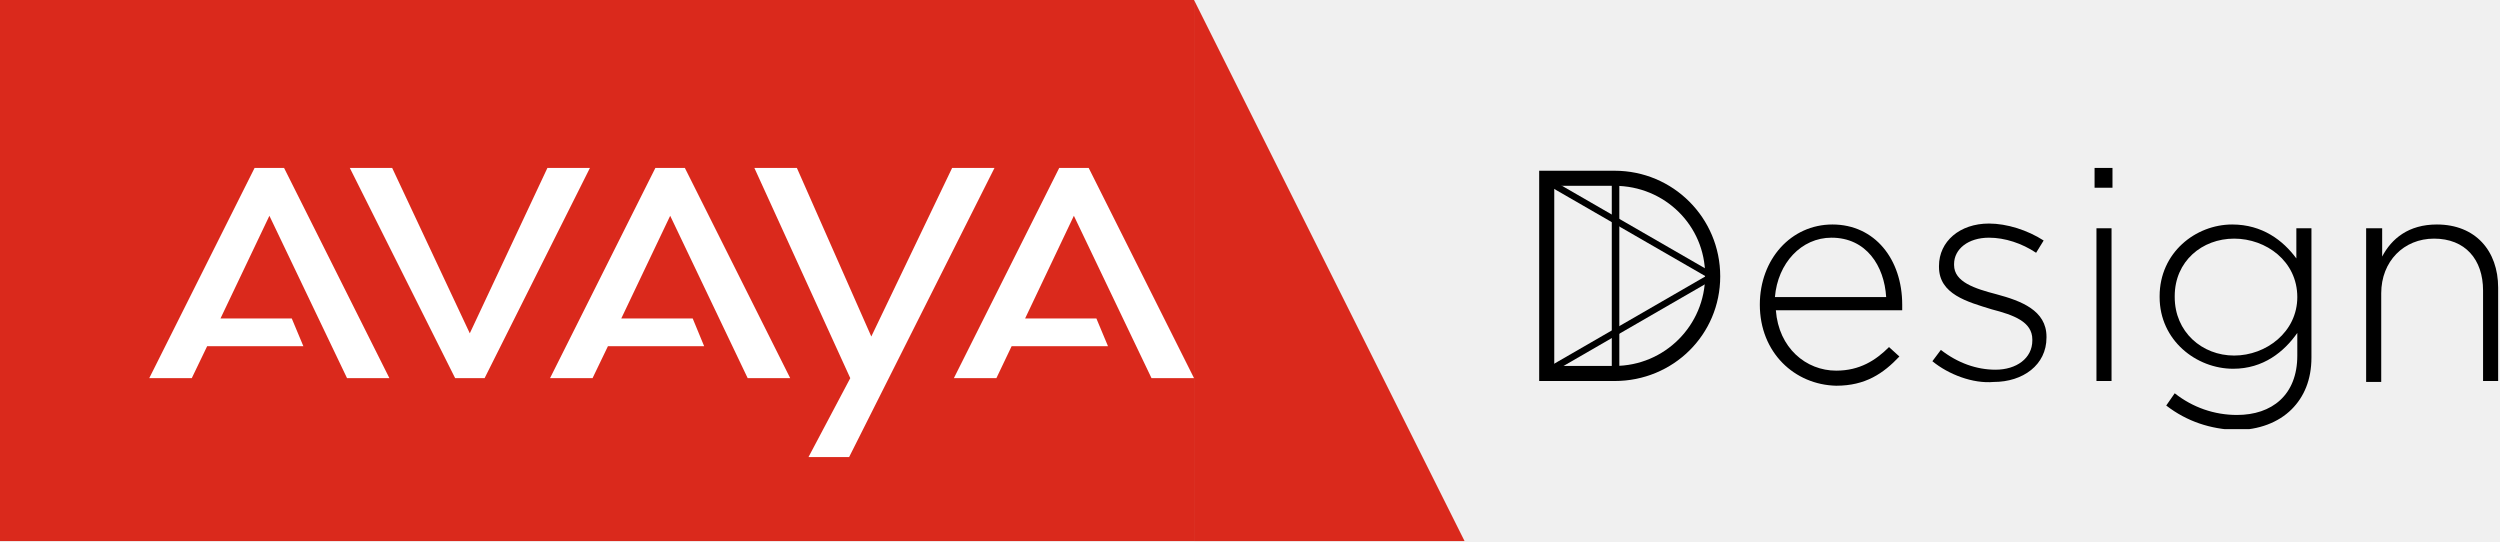
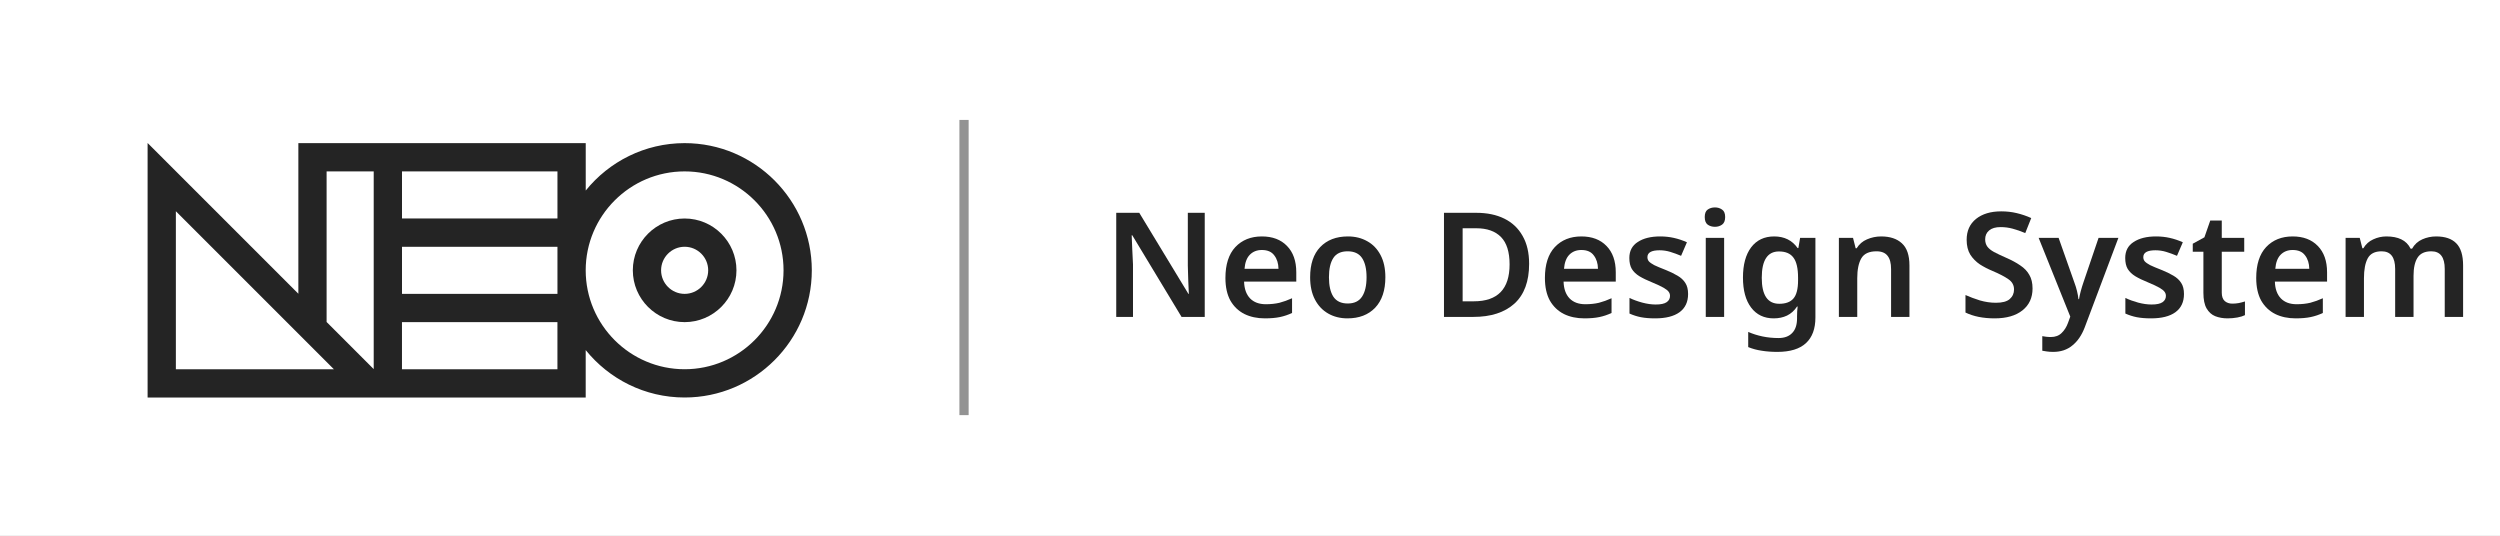
- <svg xmlns="http://www.w3.org/2000/svg" width="268" height="58" viewBox="0 0 268 58" fill="none">
-   <rect width="128" height="58" fill="#DA291C" />
-   <g clip-path="url(#clip0_80_19997)">
-     <path fill-rule="evenodd" clip-rule="evenodd" d="M85.424 18L93.404 36.073L102.069 18H106.611L91.024 49H86.669L91.149 40.537L80.867 18H85.424ZM116.707 18L128 40.537H123.442L115.12 23.131L109.893 34.136H117.531L118.776 37.111H108.447L106.813 40.537H102.256L113.549 18H116.707ZM30.451 18L41.744 40.537H37.202L28.88 23.131L23.638 34.136H31.276L32.52 37.111H22.207L20.558 40.537H16L27.293 18H30.451ZM73.416 18L84.709 40.537H80.151L71.844 23.131L66.602 34.136H74.256L75.484 37.111H65.171L63.522 40.537H58.964L70.258 18H73.416ZM42.04 18L50.362 35.732L58.684 18H63.242L51.949 40.537H48.791L37.498 18H42.04Z" fill="white" />
-   </g>
-   <path d="M128 0L157 58H128V0Z" fill="#DA291C" />
-   <g clip-path="url(#clip1_80_19997)">
-     <path d="M188.653 32.657C188.653 27.805 191.989 24.065 196.437 24.065C200.985 24.065 203.917 27.805 203.917 32.657C203.917 32.96 203.917 33.061 203.917 33.264H190.372C190.675 37.307 193.606 39.733 196.841 39.733C199.368 39.733 201.087 38.621 202.502 37.206L203.614 38.217C201.895 40.036 199.975 41.35 196.841 41.35C192.393 41.249 188.653 37.812 188.653 32.657ZM202.198 31.848C201.996 28.513 200.076 25.48 196.336 25.48C193.101 25.48 190.574 28.209 190.271 31.848H202.198Z" fill="black" />
-     <path d="M207.152 38.722L208.061 37.509C209.881 38.924 211.903 39.632 213.924 39.632C216.148 39.632 217.866 38.419 217.866 36.498V36.397C217.866 34.477 215.845 33.769 213.52 33.163C210.892 32.354 207.859 31.545 207.859 28.614V28.513C207.859 25.884 210.083 23.964 213.217 23.964C215.137 23.964 217.361 24.672 219.079 25.783L218.271 27.098C216.754 26.087 214.935 25.48 213.217 25.48C210.993 25.48 209.477 26.693 209.477 28.311V28.412C209.477 30.231 211.7 30.939 214.025 31.545C216.653 32.253 219.383 33.264 219.383 36.094V36.195C219.383 39.126 216.856 40.946 213.722 40.946C211.498 41.148 208.87 40.137 207.152 38.722Z" fill="black" />
-     <path d="M224.538 18H226.458V20.123H224.538V18ZM224.74 24.469H226.357V40.845H224.74V24.469Z" fill="black" />
-     <path d="M232.22 43.473L233.13 42.159C235.05 43.675 237.375 44.484 239.801 44.484C243.541 44.484 246.271 42.361 246.271 38.115V35.69C244.855 37.711 242.632 39.531 239.397 39.531C235.455 39.531 231.512 36.498 231.512 31.848V31.747C231.512 27.098 235.354 24.065 239.296 24.065C242.53 24.065 244.754 25.783 246.169 27.704V24.469H247.787V38.318C247.787 40.744 246.978 42.563 245.664 43.877C244.249 45.292 242.126 46.101 239.7 46.101C236.971 46 234.444 45.191 232.22 43.473ZM246.271 31.848C246.271 28.007 242.935 25.581 239.498 25.581C236.061 25.581 233.13 28.007 233.13 31.747V31.848C233.13 35.588 236.061 38.115 239.498 38.115C242.935 38.115 246.271 35.588 246.271 31.848Z" fill="black" />
-     <path d="M253.751 24.469H255.368V27.502C256.379 25.581 258.198 24.065 261.231 24.065C265.375 24.065 267.801 26.895 267.801 30.837V40.845H266.184V31.141C266.184 27.805 264.263 25.581 260.928 25.581C257.693 25.581 255.267 28.007 255.267 31.444V40.946H253.65V24.469H253.751Z" fill="black" />
-     <path d="M165.585 18.846L165.231 19.458L183.356 29.914L183.71 29.301L165.585 18.846Z" fill="black" />
-     <path d="M183.353 29.321L165.233 39.785L165.587 40.398L183.707 29.934L183.353 29.321Z" fill="black" />
-     <path d="M173.592 19.112H172.783V40.036H173.592V19.112Z" fill="black" />
-     <path d="M173.087 40.845H165V18.303H173.087C179.354 18.303 184.408 23.357 184.408 29.625C184.408 35.892 179.354 40.845 173.087 40.845ZM166.617 39.227H173.087C178.444 39.227 182.791 34.881 182.791 29.523C182.791 24.166 178.444 19.921 173.087 19.921H166.617V39.227Z" fill="black" />
-   </g>
-   <defs>
-     <clipPath id="clip0_80_19997">
-       <rect width="112" height="31" fill="white" transform="translate(16 18)" />
-     </clipPath>
-     <clipPath id="clip1_80_19997">
-       <rect width="102.801" height="28" fill="white" transform="translate(165 18)" />
-     </clipPath>
-   </defs>
+ <svg xmlns="http://www.w3.org/2000/svg" width="271" height="58" viewBox="0 0 271 58" fill="none">
+   <rect width="271" height="58" fill="white" />
+   <path d="M74.215 15.515C69.887 15.515 66.021 17.524 63.493 20.655V15.515H32.342V31.842L16 15.5V43.089H63.49V37.949C66.021 41.08 69.884 43.089 74.213 43.089C81.815 43.089 88 36.904 88 29.302C88 21.7 81.817 15.515 74.215 15.515ZM60.428 31.857H43.577V26.752H60.428V31.857ZM43.577 18.577H60.428V23.682H43.577V18.577ZM19.064 22.898L36.194 40.027H19.064V22.898ZM35.404 34.904V18.577H40.51V40.01L35.404 34.904ZM43.574 40.025V34.919H60.426V40.025H43.574ZM74.213 40.025C68.301 40.025 63.49 35.214 63.49 29.302C63.49 23.39 68.301 18.579 74.213 18.579C80.125 18.579 84.936 23.39 84.936 29.302C84.936 35.214 80.125 40.025 74.213 40.025Z" fill="#242424" />
+   <path d="M74.215 23.685C71.117 23.685 68.598 26.206 68.598 29.302C68.598 32.398 71.119 34.919 74.215 34.919C77.312 34.919 79.832 32.398 79.832 29.302C79.832 26.206 77.312 23.685 74.215 23.685ZM74.215 31.855C72.809 31.855 71.662 30.709 71.662 29.302C71.662 27.895 72.809 26.749 74.215 26.749C75.622 26.749 76.768 27.895 76.768 29.302C76.768 30.709 75.622 31.855 74.215 31.855Z" fill="#242424" />
+   <path d="M130.593 34.353H128.08L122.738 25.503H122.675C122.696 25.977 122.717 26.488 122.738 27.035C122.77 27.573 122.796 28.115 122.817 28.663V34.353H121V23.069H123.497L128.823 31.856H128.87C128.86 31.434 128.839 30.95 128.807 30.402C128.786 29.854 128.77 29.322 128.76 28.805V23.069H130.593V34.353Z" fill="#242424" />
+   <path d="M136.787 25.629C137.936 25.629 138.842 25.971 139.506 26.656C140.18 27.341 140.517 28.294 140.517 29.517V30.528H134.859C134.88 31.308 135.096 31.914 135.507 32.346C135.918 32.767 136.487 32.978 137.214 32.978C137.762 32.978 138.257 32.925 138.7 32.82C139.142 32.704 139.595 32.54 140.059 32.33V33.926C139.637 34.126 139.2 34.274 138.747 34.368C138.294 34.463 137.751 34.511 137.119 34.511C136.276 34.511 135.534 34.353 134.891 34.036C134.248 33.71 133.743 33.225 133.374 32.583C133.016 31.929 132.836 31.113 132.836 30.133C132.836 28.669 133.195 27.552 133.911 26.783C134.638 26.014 135.597 25.629 136.787 25.629ZM136.787 27.099C136.25 27.099 135.813 27.273 135.476 27.62C135.149 27.957 134.959 28.463 134.907 29.137H138.589C138.579 28.547 138.426 28.063 138.131 27.683C137.846 27.294 137.398 27.099 136.787 27.099Z" fill="#242424" />
+   <path d="M150.174 30.054C150.174 31.476 149.805 32.577 149.068 33.357C148.33 34.126 147.329 34.511 146.065 34.511C145.285 34.511 144.59 34.337 143.979 33.989C143.368 33.641 142.889 33.136 142.541 32.472C142.193 31.808 142.019 31.002 142.019 30.054C142.019 28.632 142.383 27.541 143.11 26.783C143.847 26.014 144.848 25.629 146.112 25.629C146.903 25.629 147.603 25.803 148.214 26.151C148.825 26.488 149.305 26.988 149.653 27.652C150 28.305 150.174 29.106 150.174 30.054ZM144.058 30.054C144.058 30.96 144.216 31.661 144.532 32.156C144.859 32.651 145.38 32.899 146.097 32.899C146.803 32.899 147.319 32.651 147.645 32.156C147.972 31.661 148.135 30.96 148.135 30.054C148.135 29.148 147.972 28.453 147.645 27.968C147.319 27.483 146.797 27.241 146.081 27.241C145.364 27.241 144.848 27.483 144.532 27.968C144.216 28.453 144.058 29.148 144.058 30.054Z" fill="#242424" />
+   <path d="M165.757 28.6C165.757 30.507 165.225 31.945 164.161 32.914C163.097 33.873 161.611 34.353 159.704 34.353H156.527V23.069H160.036C161.205 23.069 162.217 23.279 163.07 23.701C163.924 24.122 164.582 24.744 165.046 25.566C165.52 26.387 165.757 27.399 165.757 28.6ZM163.639 28.663C163.639 27.315 163.328 26.324 162.707 25.692C162.085 25.06 161.195 24.744 160.036 24.744H158.55V32.662H159.767C162.349 32.662 163.639 31.329 163.639 28.663Z" fill="#242424" />
+   <path d="M171.42 25.629C172.568 25.629 173.474 25.971 174.138 26.656C174.812 27.341 175.149 28.294 175.149 29.517V30.528H169.492C169.513 31.308 169.729 31.914 170.14 32.346C170.551 32.767 171.12 32.978 171.846 32.978C172.394 32.978 172.89 32.925 173.332 32.82C173.775 32.704 174.228 32.54 174.691 32.33V33.926C174.27 34.126 173.832 34.274 173.379 34.368C172.926 34.463 172.384 34.511 171.752 34.511C170.909 34.511 170.166 34.353 169.523 34.036C168.881 33.71 168.375 33.225 168.006 32.583C167.648 31.929 167.469 31.113 167.469 30.133C167.469 28.669 167.827 27.552 168.543 26.783C169.27 26.014 170.229 25.629 171.42 25.629ZM171.42 27.099C170.882 27.099 170.445 27.273 170.108 27.62C169.781 27.957 169.592 28.463 169.539 29.137H173.221C173.211 28.547 173.058 28.063 172.763 27.683C172.479 27.294 172.031 27.099 171.42 27.099Z" fill="#242424" />
+   <path d="M182.989 31.871C182.989 32.735 182.678 33.394 182.057 33.847C181.445 34.289 180.566 34.511 179.417 34.511C178.817 34.511 178.301 34.468 177.869 34.384C177.447 34.3 177.036 34.168 176.636 33.989V32.298C177.057 32.498 177.521 32.667 178.027 32.804C178.543 32.941 179.027 33.009 179.481 33.009C180.028 33.009 180.423 32.925 180.666 32.756C180.908 32.588 181.029 32.361 181.029 32.077C181.029 31.908 180.982 31.761 180.887 31.634C180.792 31.497 180.608 31.35 180.334 31.192C180.06 31.034 179.644 30.839 179.085 30.607C178.538 30.386 178.079 30.165 177.711 29.943C177.352 29.722 177.078 29.459 176.889 29.153C176.71 28.848 176.62 28.453 176.62 27.968C176.62 27.199 176.926 26.619 177.537 26.23C178.148 25.829 178.954 25.629 179.955 25.629C180.481 25.629 180.977 25.682 181.44 25.787C181.914 25.892 182.388 26.05 182.863 26.261L182.23 27.731C181.83 27.562 181.44 27.42 181.061 27.304C180.682 27.188 180.292 27.13 179.891 27.13C179.017 27.13 178.58 27.378 178.58 27.873C178.58 28.052 178.632 28.205 178.738 28.331C178.854 28.458 179.049 28.595 179.322 28.742C179.607 28.879 180.007 29.048 180.524 29.248C181.029 29.448 181.467 29.659 181.835 29.88C182.204 30.091 182.489 30.354 182.689 30.67C182.889 30.976 182.989 31.376 182.989 31.871Z" fill="#242424" />
+   <path d="M185.901 22.484C186.196 22.484 186.454 22.563 186.675 22.721C186.896 22.869 187.007 23.137 187.007 23.527C187.007 23.917 186.896 24.191 186.675 24.349C186.454 24.507 186.196 24.586 185.901 24.586C185.595 24.586 185.332 24.507 185.11 24.349C184.9 24.191 184.794 23.917 184.794 23.527C184.794 23.137 184.9 22.869 185.11 22.721C185.332 22.563 185.595 22.484 185.901 22.484ZM186.896 25.787V34.353H184.905V25.787H186.896Z" fill="#242424" />
+   <path d="M192.319 25.629C193.425 25.629 194.273 26.05 194.863 26.893H194.942L195.132 25.787H196.791V34.416C196.791 35.638 196.449 36.565 195.764 37.197C195.079 37.829 194.046 38.145 192.666 38.145C192.055 38.145 191.492 38.103 190.975 38.019C190.459 37.945 189.969 37.814 189.506 37.624V35.98C189.99 36.191 190.506 36.354 191.054 36.47C191.613 36.586 192.192 36.644 192.793 36.644C193.435 36.644 193.931 36.46 194.278 36.091C194.626 35.733 194.8 35.206 194.8 34.511V34.289C194.8 34.131 194.805 33.947 194.816 33.736C194.826 33.526 194.842 33.357 194.863 33.23H194.8C194.505 33.673 194.141 34 193.709 34.21C193.288 34.41 192.808 34.511 192.271 34.511C191.228 34.511 190.412 34.121 189.822 33.341C189.232 32.562 188.937 31.476 188.937 30.086C188.937 28.695 189.232 27.604 189.822 26.814C190.422 26.024 191.254 25.629 192.319 25.629ZM192.84 27.257C191.597 27.257 190.975 28.21 190.975 30.117C190.975 31.993 191.607 32.93 192.872 32.93C193.567 32.93 194.078 32.741 194.405 32.361C194.742 31.971 194.91 31.318 194.91 30.402V30.101C194.91 29.09 194.742 28.363 194.405 27.921C194.078 27.478 193.557 27.257 192.84 27.257Z" fill="#242424" />
+   <path d="M203.918 25.629C204.877 25.629 205.625 25.877 206.162 26.372C206.71 26.867 206.984 27.668 206.984 28.774V34.353H204.993V29.169C204.993 28.526 204.866 28.047 204.613 27.731C204.361 27.404 203.96 27.241 203.412 27.241C202.612 27.241 202.064 27.494 201.769 28C201.474 28.505 201.326 29.227 201.326 30.165V34.353H199.335V25.787H200.868L201.152 26.909H201.263C201.537 26.466 201.911 26.145 202.385 25.945C202.87 25.734 203.381 25.629 203.918 25.629Z" fill="#242424" />
+   <path d="M220.328 31.271C220.328 32.272 219.965 33.062 219.238 33.641C218.511 34.221 217.505 34.511 216.219 34.511C214.976 34.511 213.922 34.3 213.058 33.879V31.982C213.533 32.193 214.054 32.388 214.623 32.567C215.203 32.735 215.782 32.82 216.361 32.82C217.046 32.82 217.541 32.688 217.847 32.425C218.163 32.151 218.321 31.803 218.321 31.381C218.321 30.918 218.121 30.549 217.721 30.275C217.32 29.991 216.735 29.685 215.966 29.359C215.503 29.169 215.055 28.937 214.623 28.663C214.202 28.379 213.854 28.026 213.58 27.604C213.317 27.172 213.185 26.635 213.185 25.992C213.185 25.034 213.522 24.28 214.196 23.733C214.881 23.185 215.793 22.911 216.93 22.911C217.52 22.911 218.079 22.974 218.606 23.1C219.143 23.227 219.67 23.406 220.186 23.638L219.538 25.265C219.064 25.065 218.611 24.907 218.179 24.791C217.757 24.675 217.32 24.617 216.867 24.617C216.319 24.617 215.903 24.739 215.619 24.981C215.334 25.223 215.192 25.545 215.192 25.945C215.192 26.251 215.271 26.514 215.429 26.735C215.587 26.946 215.829 27.141 216.156 27.32C216.493 27.499 216.925 27.704 217.452 27.936C218.063 28.2 218.579 28.479 219.001 28.774C219.433 29.058 219.759 29.401 219.981 29.801C220.212 30.191 220.328 30.681 220.328 31.271Z" fill="#242424" />
+   <path d="M220.989 25.787H223.154L224.861 30.623C224.977 30.928 225.071 31.234 225.145 31.54C225.219 31.834 225.272 32.13 225.303 32.425H225.366C225.409 32.151 225.472 31.861 225.556 31.555C225.64 31.239 225.735 30.928 225.841 30.623L227.484 25.787H229.633L225.983 35.49C225.656 36.344 225.208 36.997 224.64 37.45C224.081 37.914 223.391 38.145 222.569 38.145C222.306 38.145 222.074 38.13 221.874 38.098C221.684 38.077 221.521 38.051 221.384 38.019V36.439C221.5 36.46 221.637 36.481 221.795 36.502C221.963 36.523 222.137 36.533 222.316 36.533C222.801 36.533 223.191 36.386 223.486 36.091C223.781 35.806 224.007 35.448 224.165 35.016L224.418 34.321L220.989 25.787Z" fill="#242424" />
+   <path d="M236.743 31.871C236.743 32.735 236.432 33.394 235.811 33.847C235.2 34.289 234.32 34.511 233.172 34.511C232.571 34.511 232.055 34.468 231.623 34.384C231.201 34.3 230.79 34.168 230.39 33.989V32.298C230.812 32.498 231.275 32.667 231.781 32.804C232.297 32.941 232.782 33.009 233.235 33.009C233.783 33.009 234.178 32.925 234.42 32.756C234.662 32.588 234.784 32.361 234.784 32.077C234.784 31.908 234.736 31.761 234.641 31.634C234.546 31.497 234.362 31.35 234.088 31.192C233.814 31.034 233.398 30.839 232.84 30.607C232.292 30.386 231.833 30.165 231.465 29.943C231.107 29.722 230.833 29.459 230.643 29.153C230.464 28.848 230.374 28.453 230.374 27.968C230.374 27.199 230.68 26.619 231.291 26.23C231.902 25.829 232.708 25.629 233.709 25.629C234.236 25.629 234.731 25.682 235.194 25.787C235.669 25.892 236.143 26.05 236.617 26.261L235.985 27.731C235.584 27.562 235.194 27.42 234.815 27.304C234.436 27.188 234.046 27.13 233.646 27.13C232.771 27.13 232.334 27.378 232.334 27.873C232.334 28.052 232.387 28.205 232.492 28.331C232.608 28.458 232.803 28.595 233.077 28.742C233.361 28.879 233.762 29.048 234.278 29.248C234.784 29.448 235.221 29.659 235.59 29.88C235.958 30.091 236.243 30.354 236.443 30.67C236.643 30.976 236.743 31.376 236.743 31.871Z" fill="#242424" />
+   <path d="M241.978 32.914C242.22 32.914 242.457 32.893 242.689 32.851C242.931 32.799 243.153 32.741 243.353 32.677V34.163C243.142 34.268 242.868 34.353 242.531 34.416C242.194 34.479 241.841 34.511 241.472 34.511C240.977 34.511 240.529 34.432 240.129 34.274C239.739 34.115 239.428 33.836 239.196 33.436C238.965 33.036 238.849 32.472 238.849 31.745V27.288H237.695V26.419L238.959 25.724L239.592 23.906H240.84V25.787H243.274V27.288H240.84V31.729C240.84 32.13 240.945 32.43 241.156 32.63C241.377 32.82 241.651 32.914 241.978 32.914Z" fill="#242424" />
+   <path d="M248.525 25.629C249.673 25.629 250.579 25.971 251.243 26.656C251.917 27.341 252.254 28.294 252.254 29.517V30.528H246.597C246.618 31.308 246.834 31.914 247.245 32.346C247.655 32.767 248.224 32.978 248.951 32.978C249.499 32.978 249.994 32.925 250.437 32.82C250.879 32.704 251.332 32.54 251.796 32.33V33.926C251.375 34.126 250.937 34.274 250.484 34.368C250.031 34.463 249.489 34.511 248.856 34.511C248.014 34.511 247.271 34.353 246.628 34.036C245.985 33.71 245.48 33.225 245.111 32.583C244.753 31.929 244.574 31.113 244.574 30.133C244.574 28.669 244.932 27.552 245.648 26.783C246.375 26.014 247.334 25.629 248.525 25.629ZM248.525 27.099C247.987 27.099 247.55 27.273 247.213 27.62C246.886 27.957 246.697 28.463 246.644 29.137H250.326C250.316 28.547 250.163 28.063 249.868 27.683C249.583 27.294 249.136 27.099 248.525 27.099Z" fill="#242424" />
+   <path d="M264.076 25.629C265.046 25.629 265.773 25.877 266.257 26.372C266.752 26.867 267 27.668 267 28.774V34.353H265.009V29.153C265.009 27.878 264.524 27.241 263.555 27.241C262.859 27.241 262.364 27.467 262.069 27.921C261.774 28.373 261.627 29.032 261.627 29.896V34.353H259.635V29.153C259.635 27.878 259.146 27.241 258.166 27.241C257.439 27.241 256.938 27.494 256.664 28C256.39 28.505 256.253 29.227 256.253 30.165V34.353H254.262V25.787H255.795L256.08 26.909H256.19C256.454 26.466 256.812 26.145 257.265 25.945C257.718 25.734 258.192 25.629 258.687 25.629C259.33 25.629 259.867 25.734 260.299 25.945C260.742 26.156 261.079 26.493 261.311 26.956H261.469C261.732 26.493 262.101 26.156 262.575 25.945C263.049 25.734 263.55 25.629 264.076 25.629Z" fill="#242424" />
+   <rect width="1" height="32" transform="matrix(1 0 0 -1 104 45)" fill="#939393" />
</svg>
